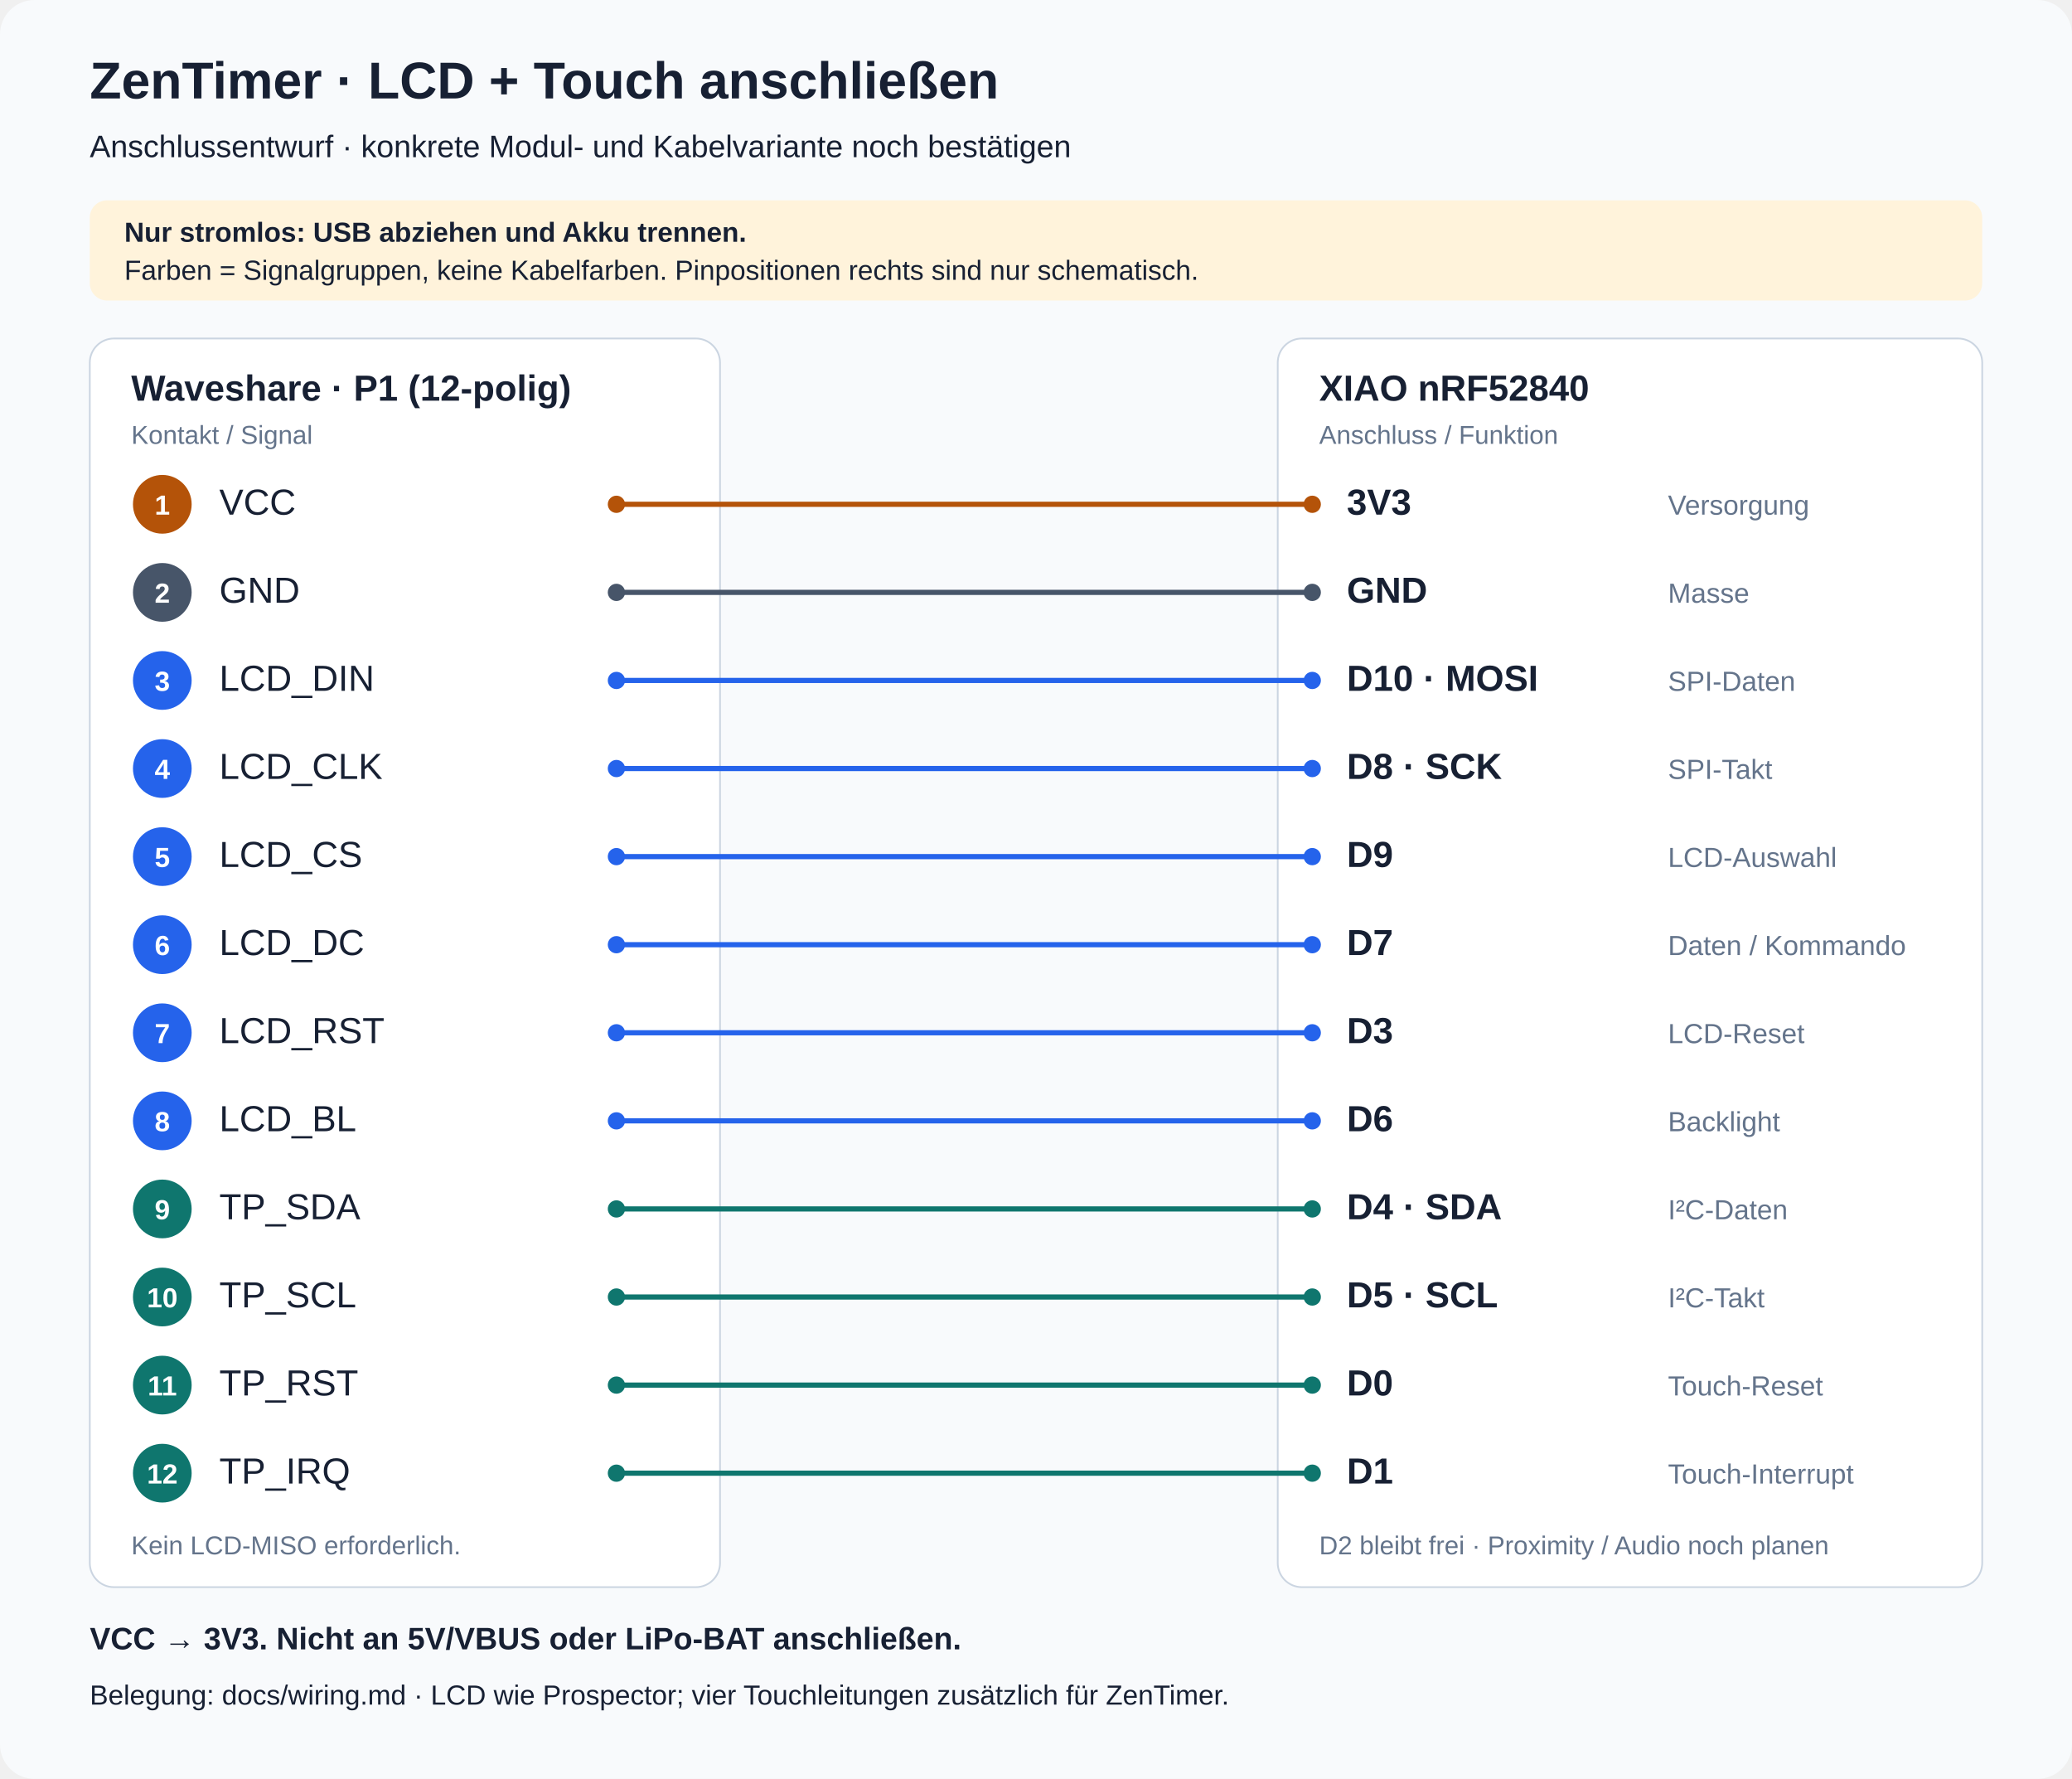
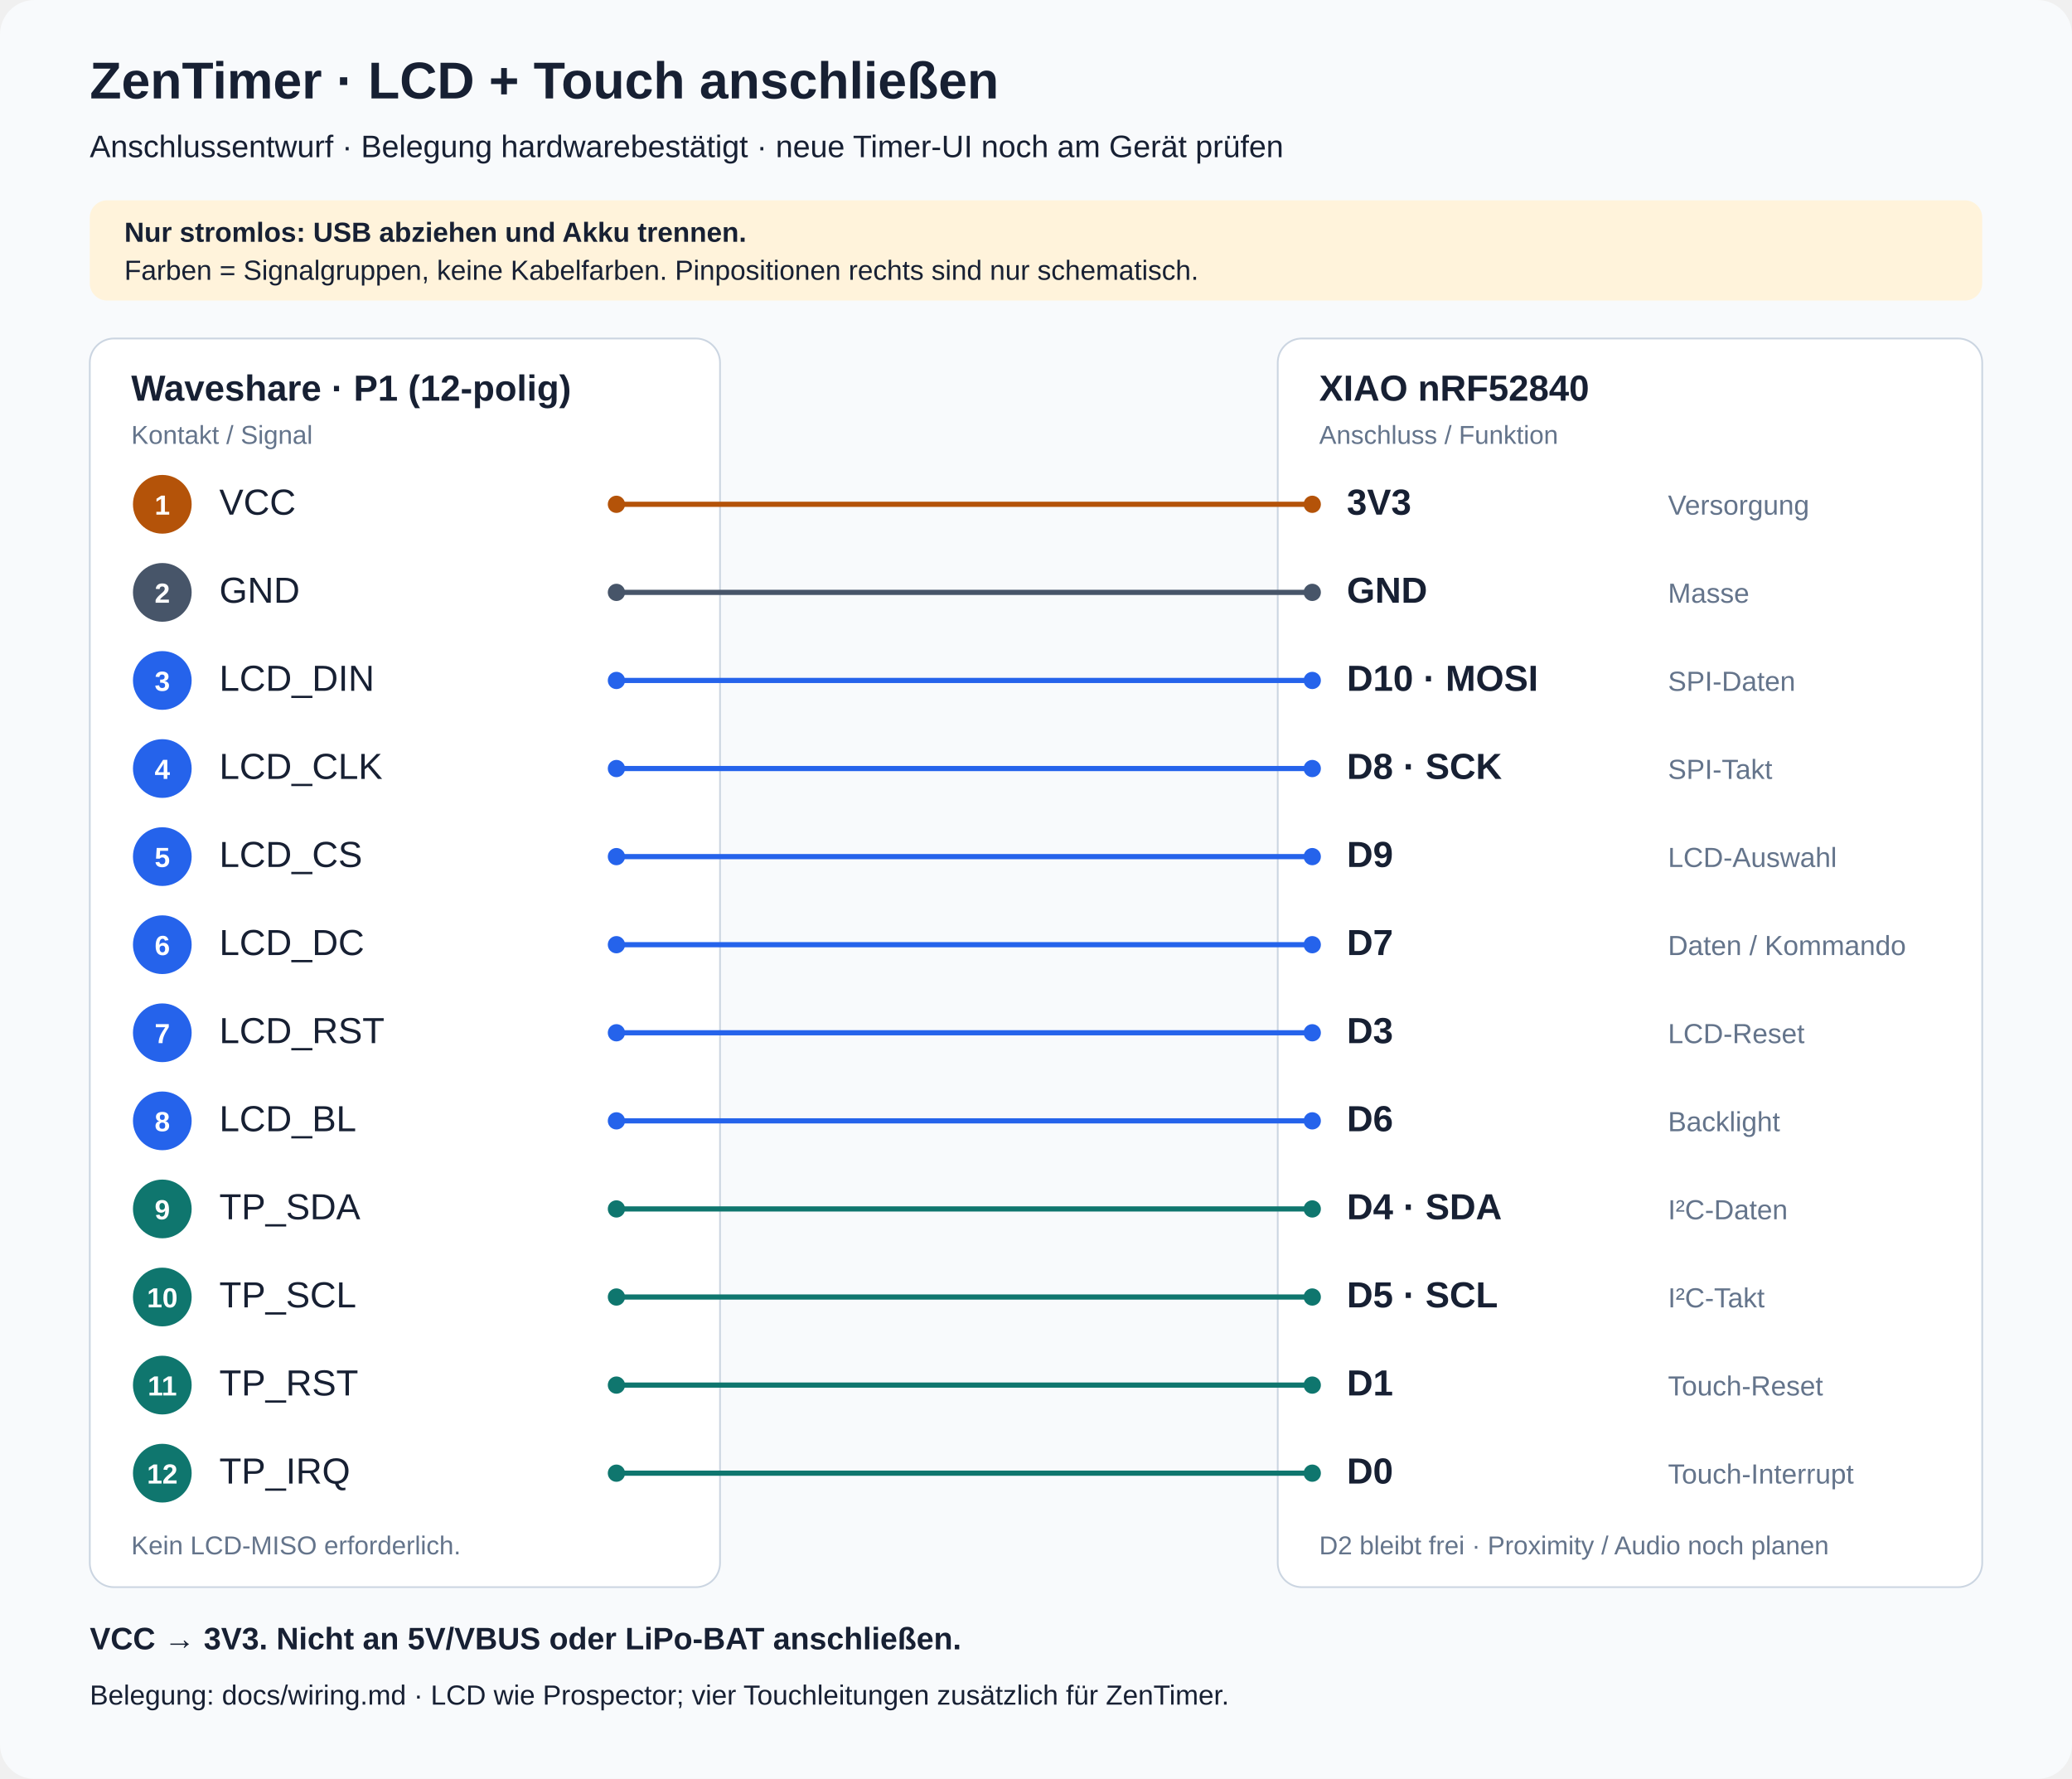
<svg xmlns="http://www.w3.org/2000/svg" width="1200" height="1030" viewBox="0 0 1200 1030" role="img" aria-labelledby="title desc">
  <rect width="1200" height="1030" rx="20" fill="#f8fafc" />
  <g font-family="Arial, Helvetica, sans-serif" fill="#172033">
    <text x="52" y="57" font-size="30" font-weight="700">ZenTimer · LCD + Touch anschließen</text>
-     <text x="52" y="91" font-size="18">Anschlussentwurf · konkrete Modul- und Kabelvariante noch bestätigen</text>
+     <text x="52" y="91" font-size="18">Anschlussentwurf · Belegung hardwarebestätigt · neue Timer-UI noch am Gerät prüfen</text>
    <rect x="52" y="116" width="1096" height="58" rx="10" fill="#fff3db" />
    <text x="72" y="140" font-size="16" font-weight="700">Nur stromlos: USB abziehen und Akku trennen.</text>
    <text x="72" y="162" font-size="16">Farben = Signalgruppen, keine Kabelfarben. Pinpositionen rechts sind nur schematisch.</text>
    <rect x="52" y="196" width="365" height="723" rx="14" fill="white" stroke="#cbd5e1" />
    <rect x="740" y="196" width="408" height="723" rx="14" fill="white" stroke="#cbd5e1" />
    <text x="76" y="232" font-size="21" font-weight="700">Waveshare · P1 (12-polig)</text>
    <text x="764" y="232" font-size="21" font-weight="700">XIAO nRF52840</text>
    <text x="76" y="257" font-size="15" fill="#64748b">Kontakt / Signal</text>
    <text x="764" y="257" font-size="15" fill="#64748b">Anschluss / Funktion</text>
    <circle cx="94" cy="292" r="17" fill="#b45309" />
    <text x="94" y="298" text-anchor="middle" font-size="16" font-weight="700" fill="white">1</text>
    <text x="127" y="298" font-size="21">VCC</text>
    <path d="M 357 292 H 760" fill="none" stroke="#b45309" stroke-width="3" />
    <circle cx="357" cy="292" r="5" fill="#b45309" />
    <circle cx="760" cy="292" r="5" fill="#b45309" />
    <text x="780" y="298" font-size="21" font-weight="700">3V3</text>
    <text x="966" y="298" font-size="16" fill="#64748b">Versorgung</text>
    <circle cx="94" cy="343" r="17" fill="#475569" />
    <text x="94" y="349" text-anchor="middle" font-size="16" font-weight="700" fill="white">2</text>
    <text x="127" y="349" font-size="21">GND</text>
    <path d="M 357 343 H 760" fill="none" stroke="#475569" stroke-width="3" />
    <circle cx="357" cy="343" r="5" fill="#475569" />
    <circle cx="760" cy="343" r="5" fill="#475569" />
    <text x="780" y="349" font-size="21" font-weight="700">GND</text>
    <text x="966" y="349" font-size="16" fill="#64748b">Masse</text>
    <circle cx="94" cy="394" r="17" fill="#2563eb" />
    <text x="94" y="400" text-anchor="middle" font-size="16" font-weight="700" fill="white">3</text>
    <text x="127" y="400" font-size="21">LCD_DIN</text>
    <path d="M 357 394 H 760" fill="none" stroke="#2563eb" stroke-width="3" />
    <circle cx="357" cy="394" r="5" fill="#2563eb" />
    <circle cx="760" cy="394" r="5" fill="#2563eb" />
    <text x="780" y="400" font-size="21" font-weight="700">D10 · MOSI</text>
    <text x="966" y="400" font-size="16" fill="#64748b">SPI-Daten</text>
    <circle cx="94" cy="445" r="17" fill="#2563eb" />
    <text x="94" y="451" text-anchor="middle" font-size="16" font-weight="700" fill="white">4</text>
    <text x="127" y="451" font-size="21">LCD_CLK</text>
    <path d="M 357 445 H 760" fill="none" stroke="#2563eb" stroke-width="3" />
    <circle cx="357" cy="445" r="5" fill="#2563eb" />
    <circle cx="760" cy="445" r="5" fill="#2563eb" />
    <text x="780" y="451" font-size="21" font-weight="700">D8 · SCK</text>
    <text x="966" y="451" font-size="16" fill="#64748b">SPI-Takt</text>
    <circle cx="94" cy="496" r="17" fill="#2563eb" />
    <text x="94" y="502" text-anchor="middle" font-size="16" font-weight="700" fill="white">5</text>
    <text x="127" y="502" font-size="21">LCD_CS</text>
    <path d="M 357 496 H 760" fill="none" stroke="#2563eb" stroke-width="3" />
    <circle cx="357" cy="496" r="5" fill="#2563eb" />
    <circle cx="760" cy="496" r="5" fill="#2563eb" />
    <text x="780" y="502" font-size="21" font-weight="700">D9</text>
    <text x="966" y="502" font-size="16" fill="#64748b">LCD-Auswahl</text>
    <circle cx="94" cy="547" r="17" fill="#2563eb" />
    <text x="94" y="553" text-anchor="middle" font-size="16" font-weight="700" fill="white">6</text>
    <text x="127" y="553" font-size="21">LCD_DC</text>
    <path d="M 357 547 H 760" fill="none" stroke="#2563eb" stroke-width="3" />
    <circle cx="357" cy="547" r="5" fill="#2563eb" />
    <circle cx="760" cy="547" r="5" fill="#2563eb" />
    <text x="780" y="553" font-size="21" font-weight="700">D7</text>
    <text x="966" y="553" font-size="16" fill="#64748b">Daten / Kommando</text>
    <circle cx="94" cy="598" r="17" fill="#2563eb" />
    <text x="94" y="604" text-anchor="middle" font-size="16" font-weight="700" fill="white">7</text>
    <text x="127" y="604" font-size="21">LCD_RST</text>
    <path d="M 357 598 H 760" fill="none" stroke="#2563eb" stroke-width="3" />
    <circle cx="357" cy="598" r="5" fill="#2563eb" />
    <circle cx="760" cy="598" r="5" fill="#2563eb" />
    <text x="780" y="604" font-size="21" font-weight="700">D3</text>
    <text x="966" y="604" font-size="16" fill="#64748b">LCD-Reset</text>
    <circle cx="94" cy="649" r="17" fill="#2563eb" />
    <text x="94" y="655" text-anchor="middle" font-size="16" font-weight="700" fill="white">8</text>
    <text x="127" y="655" font-size="21">LCD_BL</text>
    <path d="M 357 649 H 760" fill="none" stroke="#2563eb" stroke-width="3" />
    <circle cx="357" cy="649" r="5" fill="#2563eb" />
    <circle cx="760" cy="649" r="5" fill="#2563eb" />
    <text x="780" y="655" font-size="21" font-weight="700">D6</text>
    <text x="966" y="655" font-size="16" fill="#64748b">Backlight</text>
    <circle cx="94" cy="700" r="17" fill="#0f766e" />
    <text x="94" y="706" text-anchor="middle" font-size="16" font-weight="700" fill="white">9</text>
    <text x="127" y="706" font-size="21">TP_SDA</text>
    <path d="M 357 700 H 760" fill="none" stroke="#0f766e" stroke-width="3" />
    <circle cx="357" cy="700" r="5" fill="#0f766e" />
    <circle cx="760" cy="700" r="5" fill="#0f766e" />
    <text x="780" y="706" font-size="21" font-weight="700">D4 · SDA</text>
    <text x="966" y="706" font-size="16" fill="#64748b">I²C-Daten</text>
    <circle cx="94" cy="751" r="17" fill="#0f766e" />
    <text x="94" y="757" text-anchor="middle" font-size="16" font-weight="700" fill="white">10</text>
    <text x="127" y="757" font-size="21">TP_SCL</text>
    <path d="M 357 751 H 760" fill="none" stroke="#0f766e" stroke-width="3" />
    <circle cx="357" cy="751" r="5" fill="#0f766e" />
    <circle cx="760" cy="751" r="5" fill="#0f766e" />
    <text x="780" y="757" font-size="21" font-weight="700">D5 · SCL</text>
    <text x="966" y="757" font-size="16" fill="#64748b">I²C-Takt</text>
    <circle cx="94" cy="802" r="17" fill="#0f766e" />
    <text x="94" y="808" text-anchor="middle" font-size="16" font-weight="700" fill="white">11</text>
    <text x="127" y="808" font-size="21">TP_RST</text>
    <path d="M 357 802 H 760" fill="none" stroke="#0f766e" stroke-width="3" />
    <circle cx="357" cy="802" r="5" fill="#0f766e" />
    <circle cx="760" cy="802" r="5" fill="#0f766e" />
-     <text x="780" y="808" font-size="21" font-weight="700">D0</text>
+     <text x="780" y="808" font-size="21" font-weight="700">D1</text>
    <text x="966" y="808" font-size="16" fill="#64748b">Touch-Reset</text>
    <circle cx="94" cy="853" r="17" fill="#0f766e" />
    <text x="94" y="859" text-anchor="middle" font-size="16" font-weight="700" fill="white">12</text>
    <text x="127" y="859" font-size="21">TP_IRQ</text>
    <path d="M 357 853 H 760" fill="none" stroke="#0f766e" stroke-width="3" />
    <circle cx="357" cy="853" r="5" fill="#0f766e" />
    <circle cx="760" cy="853" r="5" fill="#0f766e" />
-     <text x="780" y="859" font-size="21" font-weight="700">D1</text>
+     <text x="780" y="859" font-size="21" font-weight="700">D0</text>
    <text x="966" y="859" font-size="16" fill="#64748b">Touch-Interrupt</text>
    <text x="76" y="900" font-size="15" fill="#64748b">Kein LCD-MISO erforderlich.</text>
    <text x="764" y="900" font-size="15" fill="#64748b">D2 bleibt frei · Proximity / Audio noch planen</text>
    <text x="52" y="955" font-size="18" font-weight="700">VCC → 3V3. Nicht an 5V/VBUS oder LiPo-BAT anschließen.</text>
    <text x="52" y="987" font-size="16">Belegung: docs/wiring.md · LCD wie Prospector; vier Touchleitungen zusätzlich für ZenTimer.</text>
  </g>
</svg>
